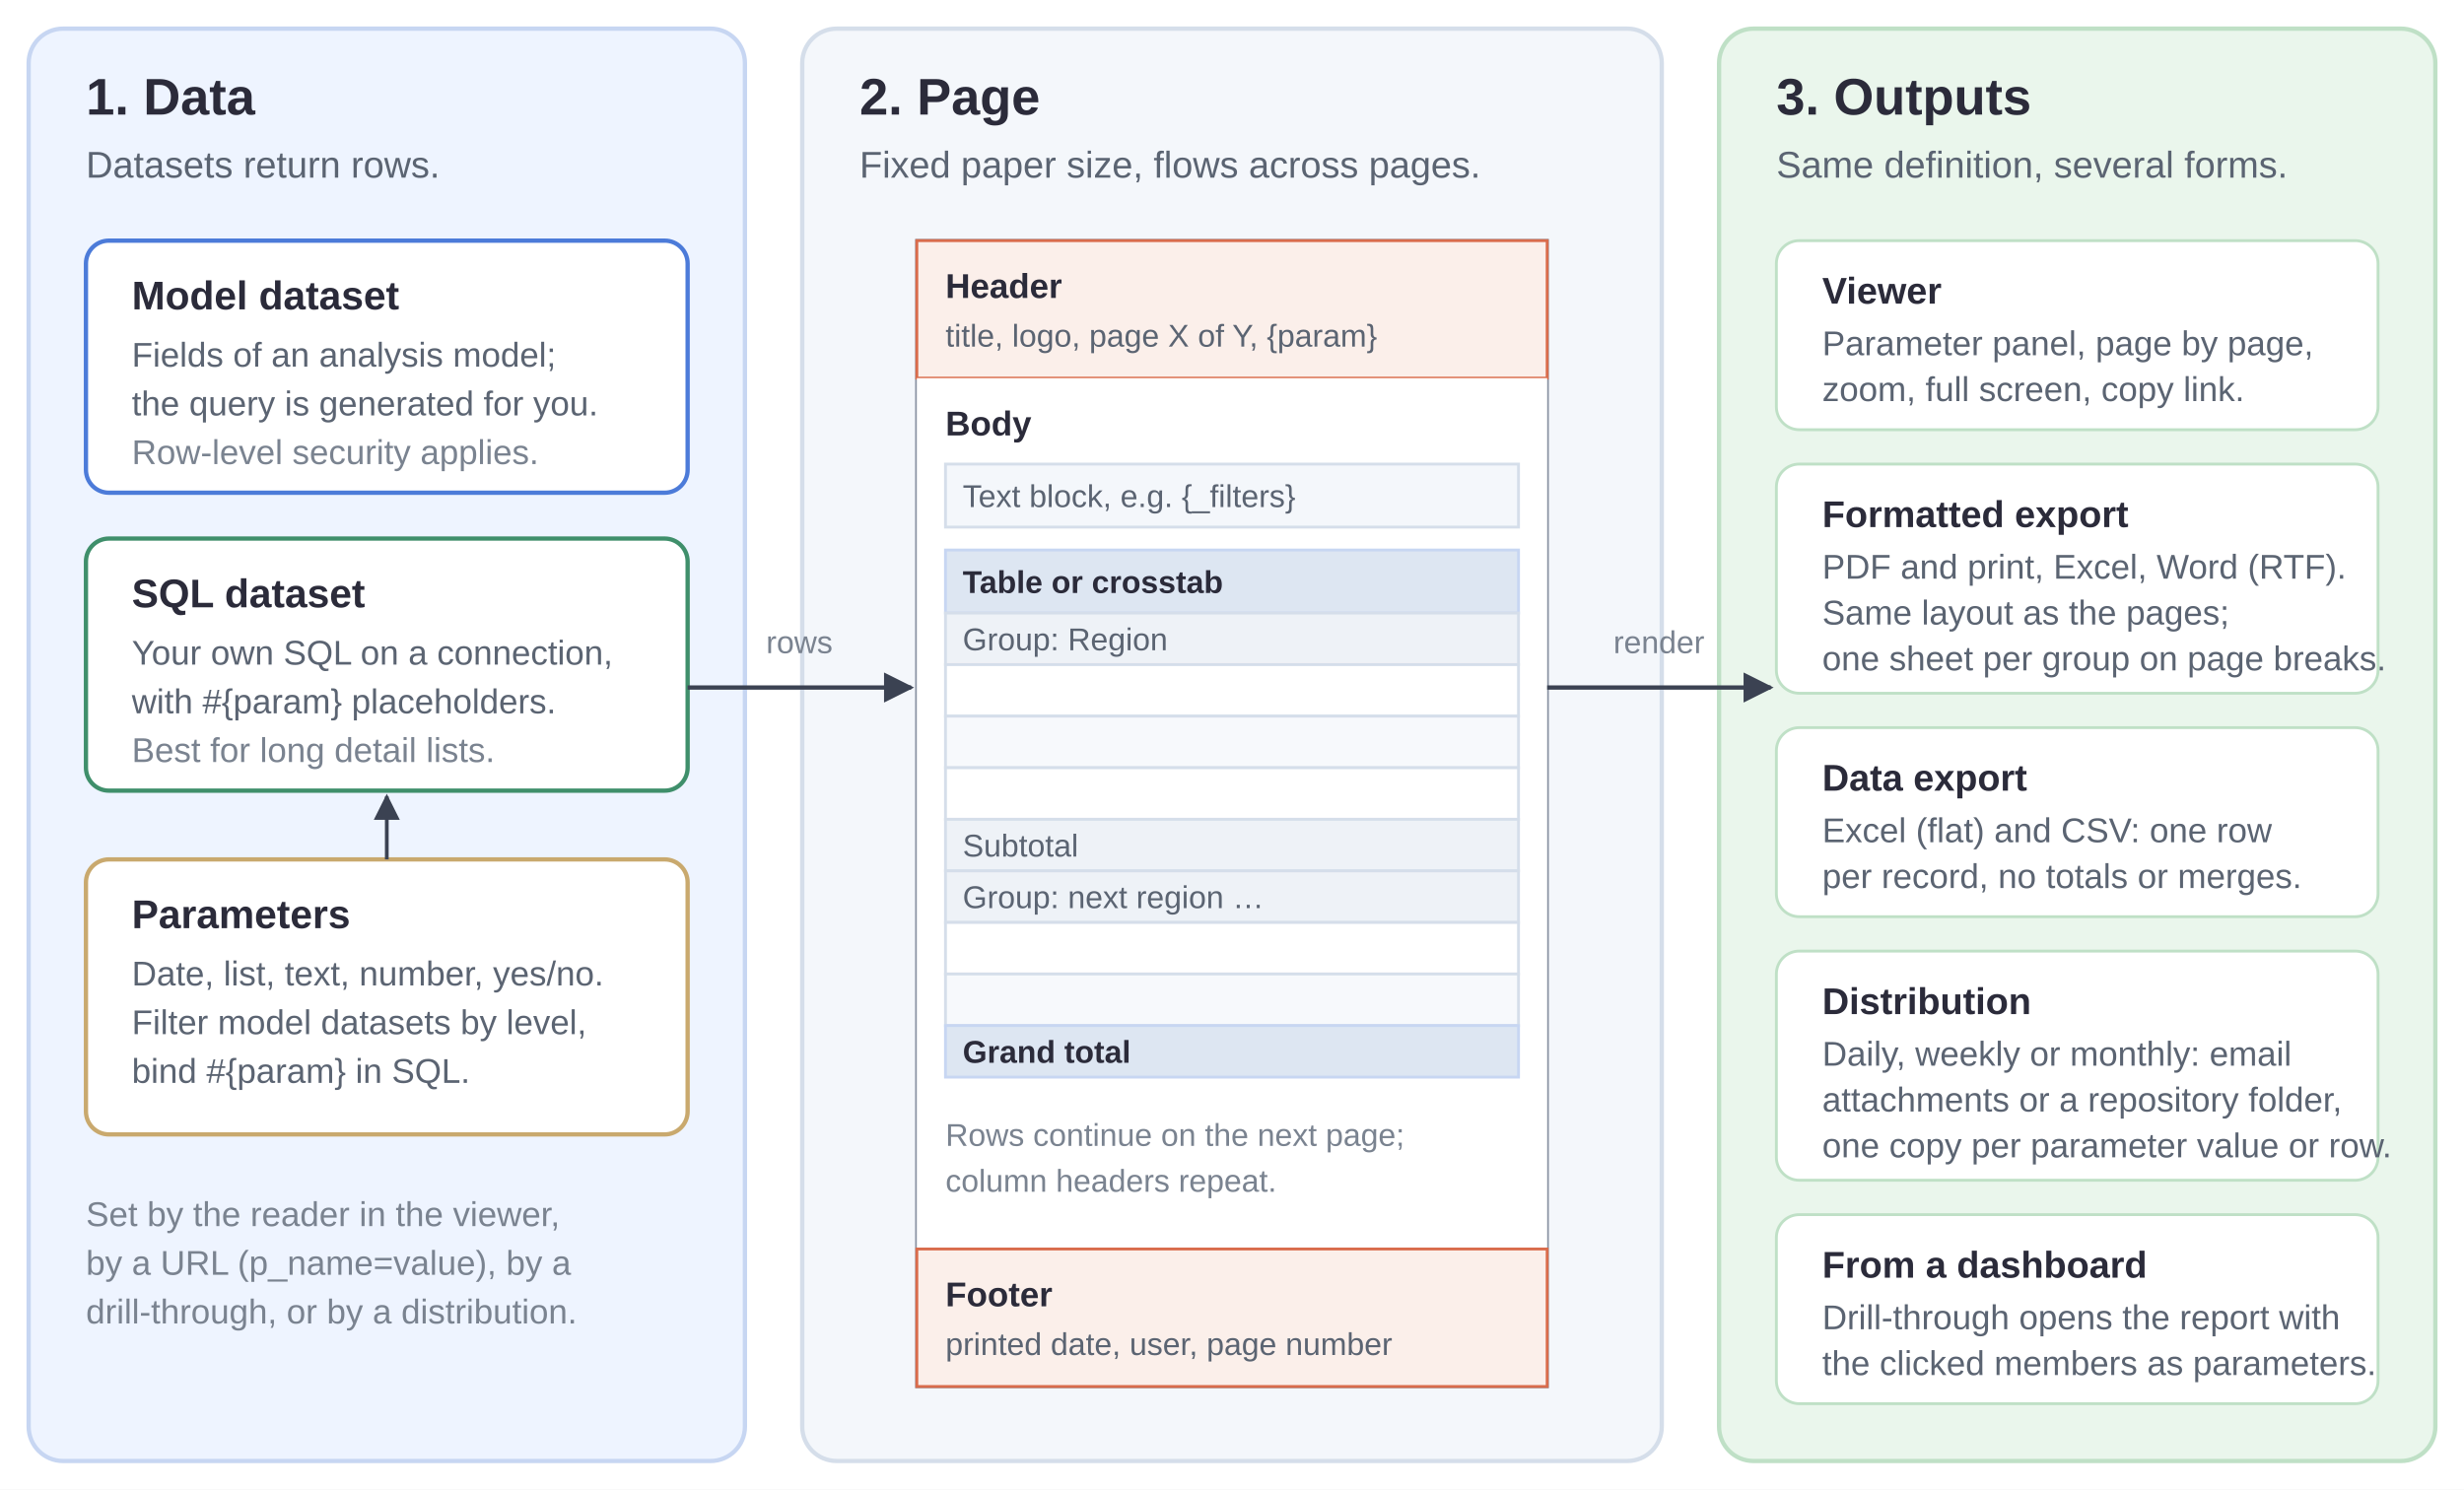
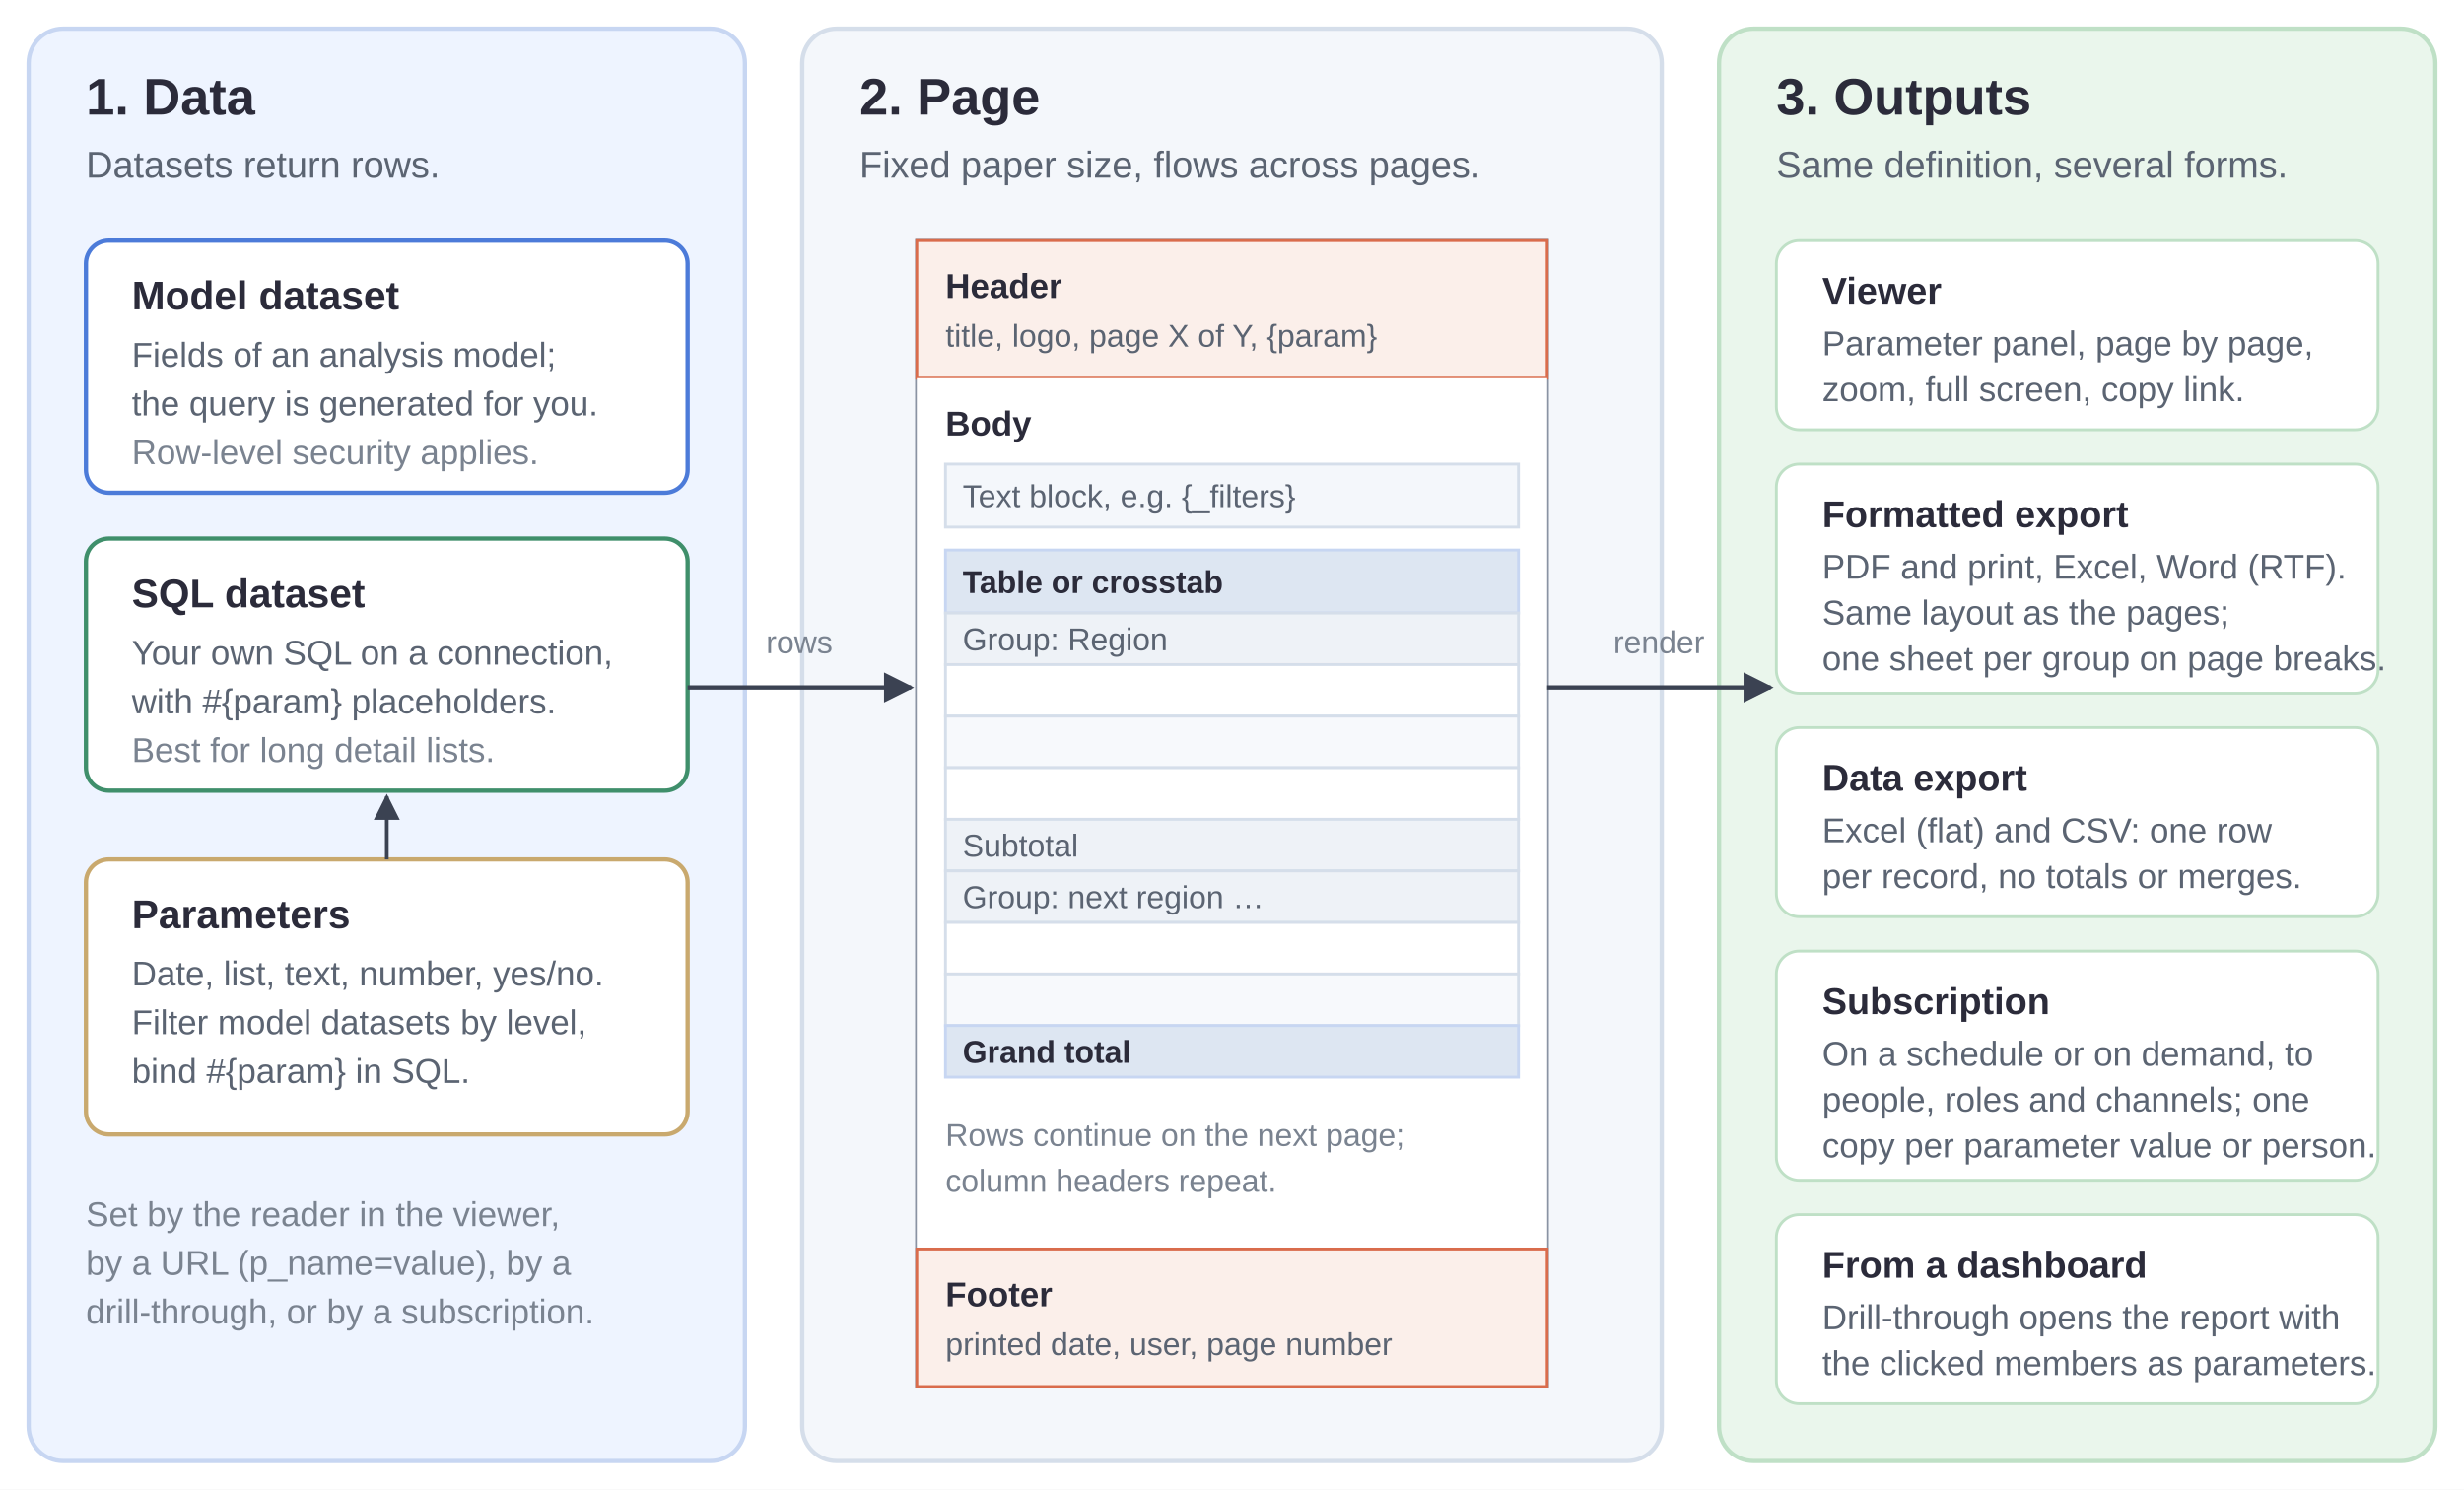
<svg xmlns="http://www.w3.org/2000/svg" width="860" height="520" viewBox="0 0 860 520" font-family="'Segoe UI','Helvetica Neue',Arial,'Microsoft YaHei','PingFang SC','Noto Sans',sans-serif" role="img" aria-labelledby="title desc">
  <defs>
    <marker id="arrow" viewBox="0 0 10 10" refX="9" refY="5" markerWidth="7" markerHeight="7" orient="auto-start-reverse">
      <path d="M0,0 L10,5 L0,10 z" fill="#3B4252" />
    </marker>
  </defs>
  <rect width="860" height="520" fill="#FFFFFF" />
  <rect x="10" y="10" width="250" height="500" rx="12" fill="#EEF4FF" stroke="#C7D6F2" stroke-width="1.5" />
  <text x="30" y="40" font-size="18" font-weight="700" fill="#2B2B3A">1. Data</text>
  <text x="30" y="62" font-size="13" fill="#5B6472">Datasets return rows.</text>
  <rect x="30" y="84" width="210" height="88" rx="8" fill="#FFFFFF" stroke="#4C7BD9" stroke-width="1.5" />
  <text x="46" y="108" font-size="14" font-weight="700" fill="#2B2B3A">Model dataset</text>
  <text x="46" y="128" font-size="12" fill="#5B6472">Fields of an analysis model;</text>
  <text x="46" y="145" font-size="12" fill="#5B6472">the query is generated for you.</text>
  <text x="46" y="162" font-size="12" fill="#7A8390">Row-level security applies.</text>
  <rect x="30" y="188" width="210" height="88" rx="8" fill="#FFFFFF" stroke="#3F8F6B" stroke-width="1.5" />
  <text x="46" y="212" font-size="14" font-weight="700" fill="#2B2B3A">SQL dataset</text>
  <text x="46" y="232" font-size="12" fill="#5B6472">Your own SQL on a connection,</text>
  <text x="46" y="249" font-size="12" fill="#5B6472">with #{param} placeholders.</text>
  <text x="46" y="266" font-size="12" fill="#7A8390">Best for long detail lists.</text>
  <rect x="30" y="300" width="210" height="96" rx="8" fill="#FFFFFF" stroke="#C9A96E" stroke-width="1.5" />
  <text x="46" y="324" font-size="14" font-weight="700" fill="#2B2B3A">Parameters</text>
  <text x="46" y="344" font-size="12" fill="#5B6472">Date, list, text, number, yes/no.</text>
  <text x="46" y="361" font-size="12" fill="#5B6472">Filter model datasets by level,</text>
  <text x="46" y="378" font-size="12" fill="#5B6472">bind #{param} in SQL.</text>
  <line x1="135" y1="300" x2="135" y2="278" stroke="#3B4252" stroke-width="1.3" marker-end="url(#arrow)" />
  <line x1="135" y1="300" x2="135" y2="278" stroke="none" />
  <text x="30" y="428" font-size="12" fill="#7A8390">Set by the reader in the viewer,</text>
  <text x="30" y="445" font-size="12" fill="#7A8390">by a URL (p_name=value), by a</text>
-   <text x="30" y="462" font-size="12" fill="#7A8390">drill-through, or by a distribution.</text>
+   <text x="30" y="462" font-size="12" fill="#7A8390">drill-through, or by a subscription.</text>
  <rect x="280" y="10" width="300" height="500" rx="12" fill="#F4F7FB" stroke="#D5DEEA" stroke-width="1.5" />
  <text x="300" y="40" font-size="18" font-weight="700" fill="#2B2B3A">2. Page</text>
  <text x="300" y="62" font-size="13" fill="#5B6472">Fixed paper size, flows across pages.</text>
  <rect x="320" y="84" width="220" height="400" fill="#FFFFFF" stroke="#8A93A3" stroke-width="1.2" />
  <rect x="320" y="84" width="220" height="48" fill="#FBEFEA" stroke="#D96C4C" stroke-width="1" />
  <text x="330" y="104" font-size="12" font-weight="700" fill="#2B2B3A">Header</text>
  <text x="330" y="121" font-size="11" fill="#5B6472">title, logo, page X of Y, {param}</text>
  <rect x="320" y="132" width="220" height="304" fill="#FFFFFF" />
  <text x="330" y="152" font-size="12" font-weight="700" fill="#2B2B3A">Body</text>
  <rect x="330" y="162" width="200" height="22" fill="#F4F7FB" stroke="#D5DEEA" />
  <text x="336" y="177" font-size="11" fill="#5B6472">Text block, e.g. {_filters}</text>
  <rect x="330" y="192" width="200" height="22" fill="#DDE6F2" stroke="#C7D6F2" />
  <text x="336" y="207" font-size="11" font-weight="700" fill="#2B2B3A">Table or crosstab</text>
  <rect x="330" y="214" width="200" height="18" fill="#EEF2F7" stroke="#D5DEEA" />
  <text x="336" y="227" font-size="11" fill="#5B6472">Group: Region</text>
  <rect x="330" y="232" width="200" height="18" fill="#FFFFFF" stroke="#D5DEEA" />
  <rect x="330" y="250" width="200" height="18" fill="#F7F9FC" stroke="#D5DEEA" />
  <rect x="330" y="268" width="200" height="18" fill="#FFFFFF" stroke="#D5DEEA" />
  <rect x="330" y="286" width="200" height="18" fill="#EEF2F7" stroke="#D5DEEA" />
  <text x="336" y="299" font-size="11" fill="#5B6472">Subtotal</text>
  <rect x="330" y="304" width="200" height="18" fill="#EEF2F7" stroke="#D5DEEA" />
  <text x="336" y="317" font-size="11" fill="#5B6472">Group: next region …</text>
  <rect x="330" y="322" width="200" height="18" fill="#FFFFFF" stroke="#D5DEEA" />
  <rect x="330" y="340" width="200" height="18" fill="#F7F9FC" stroke="#D5DEEA" />
  <rect x="330" y="358" width="200" height="18" fill="#DDE6F2" stroke="#C7D6F2" />
  <text x="336" y="371" font-size="11" font-weight="700" fill="#2B2B3A">Grand total</text>
  <text x="330" y="400" font-size="11" fill="#7A8390">Rows continue on the next page;</text>
  <text x="330" y="416" font-size="11" fill="#7A8390">column headers repeat.</text>
  <rect x="320" y="436" width="220" height="48" fill="#FBEFEA" stroke="#D96C4C" stroke-width="1" />
  <text x="330" y="456" font-size="12" font-weight="700" fill="#2B2B3A">Footer</text>
  <text x="330" y="473" font-size="11" fill="#5B6472">printed date, user, page number</text>
  <line x1="240" y1="240" x2="318" y2="240" stroke="#3B4252" stroke-width="1.5" marker-end="url(#arrow)" />
  <rect x="600" y="10" width="250" height="500" rx="12" fill="#EAF6EC" stroke="#BFE0C6" stroke-width="1.5" />
  <text x="620" y="40" font-size="18" font-weight="700" fill="#2B2B3A">3. Outputs</text>
  <text x="620" y="62" font-size="13" fill="#5B6472">Same definition, several forms.</text>
  <rect x="620" y="84" width="210" height="66" rx="8" fill="#FFFFFF" stroke="#BFE0C6" />
  <text x="636" y="106" font-size="13" font-weight="700" fill="#2B2B3A">Viewer</text>
  <text x="636" y="124" font-size="12" fill="#5B6472">Parameter panel, page by page,</text>
  <text x="636" y="140" font-size="12" fill="#5B6472">zoom, full screen, copy link.</text>
  <rect x="620" y="162" width="210" height="80" rx="8" fill="#FFFFFF" stroke="#BFE0C6" />
  <text x="636" y="184" font-size="13" font-weight="700" fill="#2B2B3A">Formatted export</text>
  <text x="636" y="202" font-size="12" fill="#5B6472">PDF and print, Excel, Word (RTF).</text>
  <text x="636" y="218" font-size="12" fill="#5B6472">Same layout as the pages;</text>
  <text x="636" y="234" font-size="12" fill="#5B6472">one sheet per group on page breaks.</text>
  <rect x="620" y="254" width="210" height="66" rx="8" fill="#FFFFFF" stroke="#BFE0C6" />
  <text x="636" y="276" font-size="13" font-weight="700" fill="#2B2B3A">Data export</text>
  <text x="636" y="294" font-size="12" fill="#5B6472">Excel (flat) and CSV: one row</text>
  <text x="636" y="310" font-size="12" fill="#5B6472">per record, no totals or merges.</text>
  <rect x="620" y="332" width="210" height="80" rx="8" fill="#FFFFFF" stroke="#BFE0C6" />
-   <text x="636" y="354" font-size="13" font-weight="700" fill="#2B2B3A">Distribution</text>
-   <text x="636" y="372" font-size="12" fill="#5B6472">Daily, weekly or monthly: email</text>
-   <text x="636" y="388" font-size="12" fill="#5B6472">attachments or a repository folder,</text>
-   <text x="636" y="404" font-size="12" fill="#5B6472">one copy per parameter value or row.</text>
+   <text x="636" y="354" font-size="13" font-weight="700" fill="#2B2B3A">Subscription</text>
+   <text x="636" y="372" font-size="12" fill="#5B6472">On a schedule or on demand, to</text>
+   <text x="636" y="388" font-size="12" fill="#5B6472">people, roles and channels; one</text>
+   <text x="636" y="404" font-size="12" fill="#5B6472">copy per parameter value or person.</text>
  <rect x="620" y="424" width="210" height="66" rx="8" fill="#FFFFFF" stroke="#BFE0C6" />
  <text x="636" y="446" font-size="13" font-weight="700" fill="#2B2B3A">From a dashboard</text>
  <text x="636" y="464" font-size="12" fill="#5B6472">Drill-through opens the report with</text>
  <text x="636" y="480" font-size="12" fill="#5B6472">the clicked members as parameters.</text>
  <line x1="540" y1="240" x2="618" y2="240" stroke="#3B4252" stroke-width="1.5" marker-end="url(#arrow)" />
  <text x="579" y="228" font-size="11" fill="#7A8390" text-anchor="middle">render</text>
  <text x="279" y="228" font-size="11" fill="#7A8390" text-anchor="middle">rows</text>
</svg>
